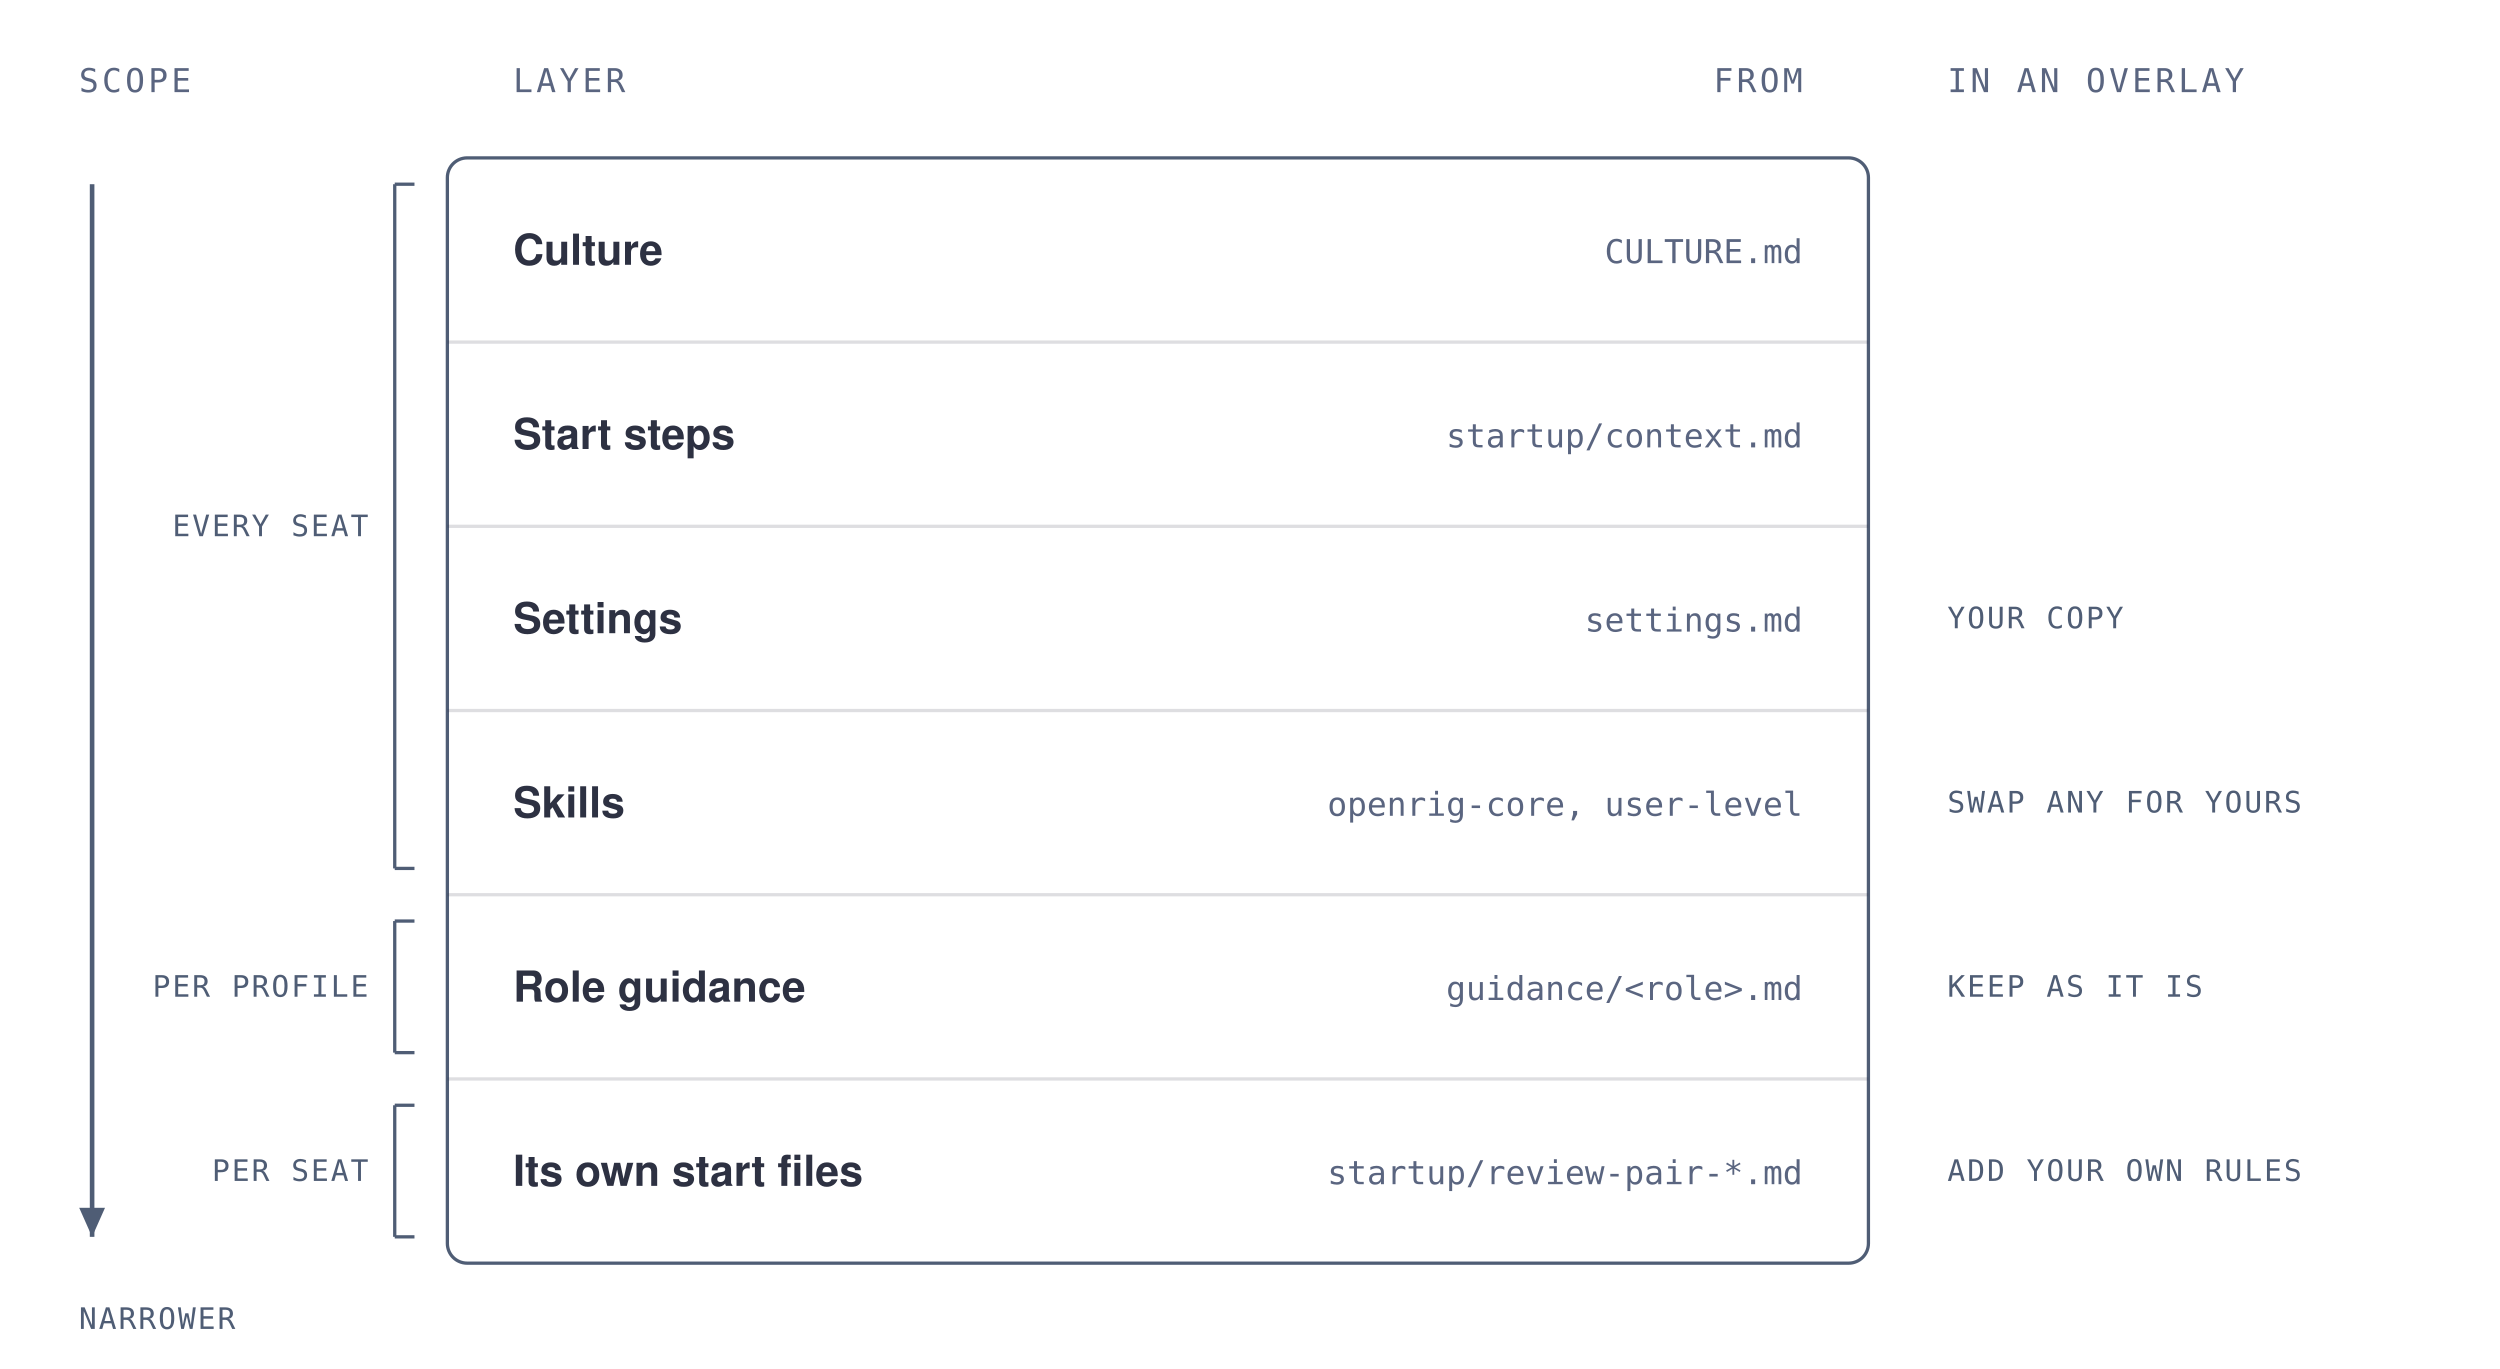
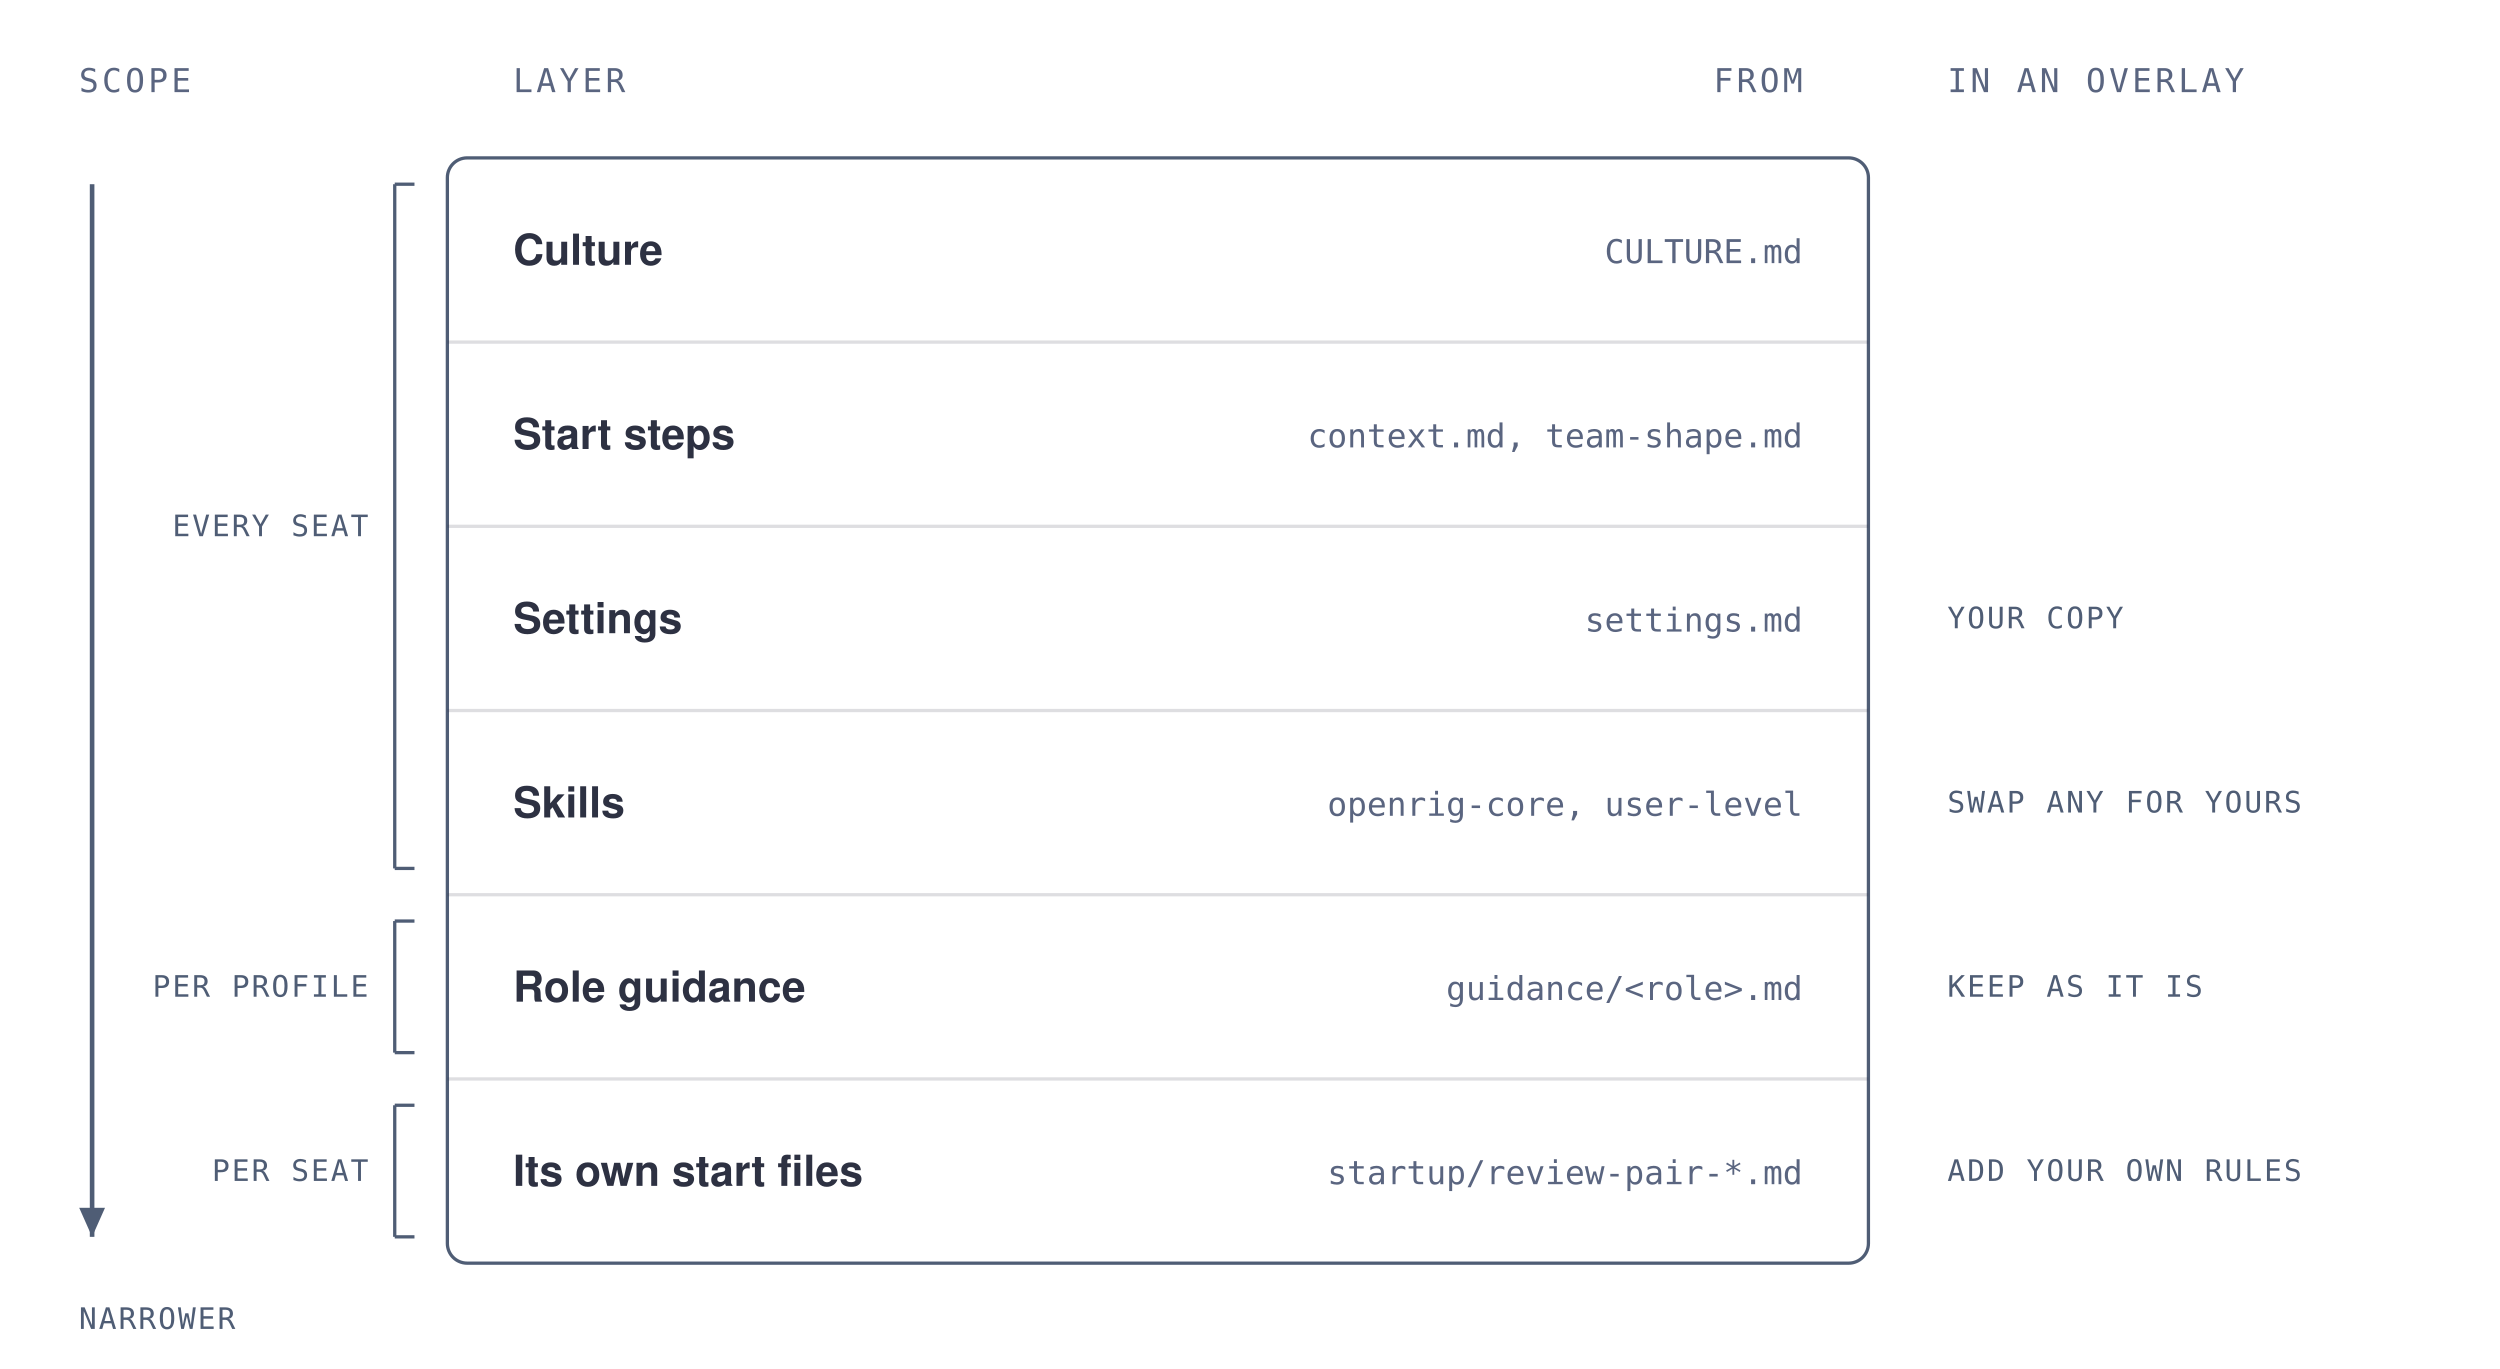
<svg xmlns="http://www.w3.org/2000/svg" viewBox="0 0 760 416" width="760" height="416" role="img" aria-labelledby="seat-start-title seat-start-desc">
  <defs>
    <marker id="seat-start-arrow-muted" viewBox="0 0 10 10" refX="9" refY="5" markerWidth="7" markerHeight="7" orient="auto-start-reverse">
      <path d="M0,1 L9,5 L0,9 z" fill="#4f5d75" />
    </marker>
    <marker id="seat-start-arrow-accent" viewBox="0 0 10 10" refX="9" refY="5" markerWidth="7" markerHeight="7" orient="auto-start-reverse">
      <path d="M0,1 L9,5 L0,9 z" fill="#bf4520" />
    </marker>
  </defs>
  <rect x="136" y="48" width="432" height="336" rx="6" fill="none" stroke="#4f5d75" stroke-width="1" />
  <line x1="136" y1="104" x2="568" y2="104" stroke="rgba(45,49,66,0.16)" stroke-width="1" />
  <line x1="136" y1="160" x2="568" y2="160" stroke="rgba(45,49,66,0.16)" stroke-width="1" />
  <line x1="136" y1="216" x2="568" y2="216" stroke="rgba(45,49,66,0.16)" stroke-width="1" />
  <line x1="136" y1="272" x2="568" y2="272" stroke="rgba(45,49,66,0.16)" stroke-width="1" />
  <line x1="136" y1="328" x2="568" y2="328" stroke="rgba(45,49,66,0.16)" stroke-width="1" />
  <line x1="120" y1="56" x2="120" y2="264" stroke="#4f5d75" stroke-width="1" />
  <line x1="120" y1="56" x2="126" y2="56" stroke="#4f5d75" stroke-width="1" />
  <line x1="120" y1="264" x2="126" y2="264" stroke="#4f5d75" stroke-width="1" />
  <line x1="120" y1="280" x2="120" y2="320" stroke="#4f5d75" stroke-width="1" />
  <line x1="120" y1="280" x2="126" y2="280" stroke="#4f5d75" stroke-width="1" />
  <line x1="120" y1="320" x2="126" y2="320" stroke="#4f5d75" stroke-width="1" />
  <line x1="120" y1="336" x2="120" y2="376" stroke="#4f5d75" stroke-width="1" />
  <line x1="120" y1="336" x2="126" y2="336" stroke="#4f5d75" stroke-width="1" />
  <line x1="120" y1="376" x2="126" y2="376" stroke="#4f5d75" stroke-width="1" />
  <path d="M28,56 L28,376" fill="none" stroke="#4f5d75" stroke-width="1.4" marker-end="url(#seat-start-arrow-muted)" />
  <text x="24" y="28" font-family="'Geist Mono', ui-monospace, SFMono-Regular, Menlo, Consolas, monospace" font-size="10" font-weight="400" fill="#5a6580" text-anchor="start" letter-spacing="1">SCOPE</text>
  <text x="156" y="28" font-family="'Geist Mono', ui-monospace, SFMono-Regular, Menlo, Consolas, monospace" font-size="10" font-weight="400" fill="#5a6580" text-anchor="start" letter-spacing="1">LAYER</text>
  <text x="548" y="28" font-family="'Geist Mono', ui-monospace, SFMono-Regular, Menlo, Consolas, monospace" font-size="10" font-weight="400" fill="#5a6580" text-anchor="end" letter-spacing="1">FROM</text>
  <text x="592" y="28" font-family="'Geist Mono', ui-monospace, SFMono-Regular, Menlo, Consolas, monospace" font-size="10" font-weight="400" fill="#5a6580" text-anchor="start" letter-spacing="1">IN AN OVERLAY</text>
  <text x="156" y="80.5" font-family="Geist, system-ui, -apple-system, 'Segoe UI', Helvetica, Arial, sans-serif" font-size="13" font-weight="600" fill="#2d3142" text-anchor="start">Culture</text>
  <text x="548" y="80" font-family="'Geist Mono', ui-monospace, SFMono-Regular, Menlo, Consolas, monospace" font-size="10" font-weight="400" fill="#5a6580" text-anchor="end">CULTURE.md</text>
  <text x="156" y="136.5" font-family="Geist, system-ui, -apple-system, 'Segoe UI', Helvetica, Arial, sans-serif" font-size="13" font-weight="600" fill="#2d3142" text-anchor="start">Start steps</text>
-   <text x="548" y="136" font-family="'Geist Mono', ui-monospace, SFMono-Regular, Menlo, Consolas, monospace" font-size="10" font-weight="400" fill="#5a6580" text-anchor="end">startup/context.md</text>
+   <text x="548" y="136" font-family="'Geist Mono', ui-monospace, SFMono-Regular, Menlo, Consolas, monospace" font-size="10" font-weight="400" fill="#5a6580" text-anchor="end">context.md, team-shape.md</text>
  <text x="156" y="192.5" font-family="Geist, system-ui, -apple-system, 'Segoe UI', Helvetica, Arial, sans-serif" font-size="13" font-weight="600" fill="#2d3142" text-anchor="start">Settings</text>
  <text x="548" y="192" font-family="'Geist Mono', ui-monospace, SFMono-Regular, Menlo, Consolas, monospace" font-size="10" font-weight="400" fill="#5a6580" text-anchor="end">settings.md</text>
  <text x="592" y="191" font-family="'Geist Mono', ui-monospace, SFMono-Regular, Menlo, Consolas, monospace" font-size="9" font-weight="400" fill="#4f5d75" text-anchor="start" letter-spacing="0.6">YOUR COPY</text>
  <text x="156" y="248.5" font-family="Geist, system-ui, -apple-system, 'Segoe UI', Helvetica, Arial, sans-serif" font-size="13" font-weight="600" fill="#2d3142" text-anchor="start">Skills</text>
  <text x="548" y="248" font-family="'Geist Mono', ui-monospace, SFMono-Regular, Menlo, Consolas, monospace" font-size="10" font-weight="400" fill="#5a6580" text-anchor="end">openrig-core, user-level</text>
  <text x="592" y="247" font-family="'Geist Mono', ui-monospace, SFMono-Regular, Menlo, Consolas, monospace" font-size="9" font-weight="400" fill="#4f5d75" text-anchor="start" letter-spacing="0.6">SWAP ANY FOR YOURS</text>
  <text x="156" y="304.5" font-family="Geist, system-ui, -apple-system, 'Segoe UI', Helvetica, Arial, sans-serif" font-size="13" font-weight="600" fill="#2d3142" text-anchor="start">Role guidance</text>
  <text x="548" y="304" font-family="'Geist Mono', ui-monospace, SFMono-Regular, Menlo, Consolas, monospace" font-size="10" font-weight="400" fill="#5a6580" text-anchor="end">guidance/&lt;role&gt;.md</text>
  <text x="592" y="303" font-family="'Geist Mono', ui-monospace, SFMono-Regular, Menlo, Consolas, monospace" font-size="9" font-weight="400" fill="#4f5d75" text-anchor="start" letter-spacing="0.6">KEEP AS IT IS</text>
  <text x="156" y="360.5" font-family="Geist, system-ui, -apple-system, 'Segoe UI', Helvetica, Arial, sans-serif" font-size="13" font-weight="600" fill="#2d3142" text-anchor="start">Its own start files</text>
  <text x="548" y="360" font-family="'Geist Mono', ui-monospace, SFMono-Regular, Menlo, Consolas, monospace" font-size="10" font-weight="400" fill="#5a6580" text-anchor="end">startup/review-pair-*.md</text>
  <text x="592" y="359" font-family="'Geist Mono', ui-monospace, SFMono-Regular, Menlo, Consolas, monospace" font-size="9" font-weight="400" fill="#4f5d75" text-anchor="start" letter-spacing="0.6">ADD YOUR OWN RULES</text>
  <text x="112" y="163" font-family="'Geist Mono', ui-monospace, SFMono-Regular, Menlo, Consolas, monospace" font-size="9" font-weight="400" fill="#4f5d75" text-anchor="end" letter-spacing="0.6">EVERY SEAT</text>
  <text x="112" y="303" font-family="'Geist Mono', ui-monospace, SFMono-Regular, Menlo, Consolas, monospace" font-size="9" font-weight="400" fill="#4f5d75" text-anchor="end" letter-spacing="0.6">PER PROFILE</text>
  <text x="112" y="359" font-family="'Geist Mono', ui-monospace, SFMono-Regular, Menlo, Consolas, monospace" font-size="9" font-weight="400" fill="#4f5d75" text-anchor="end" letter-spacing="0.6">PER SEAT</text>
  <text x="24" y="404" font-family="'Geist Mono', ui-monospace, SFMono-Regular, Menlo, Consolas, monospace" font-size="9" font-weight="400" fill="#4f5d75" text-anchor="start" letter-spacing="0.6">NARROWER</text>
</svg>
